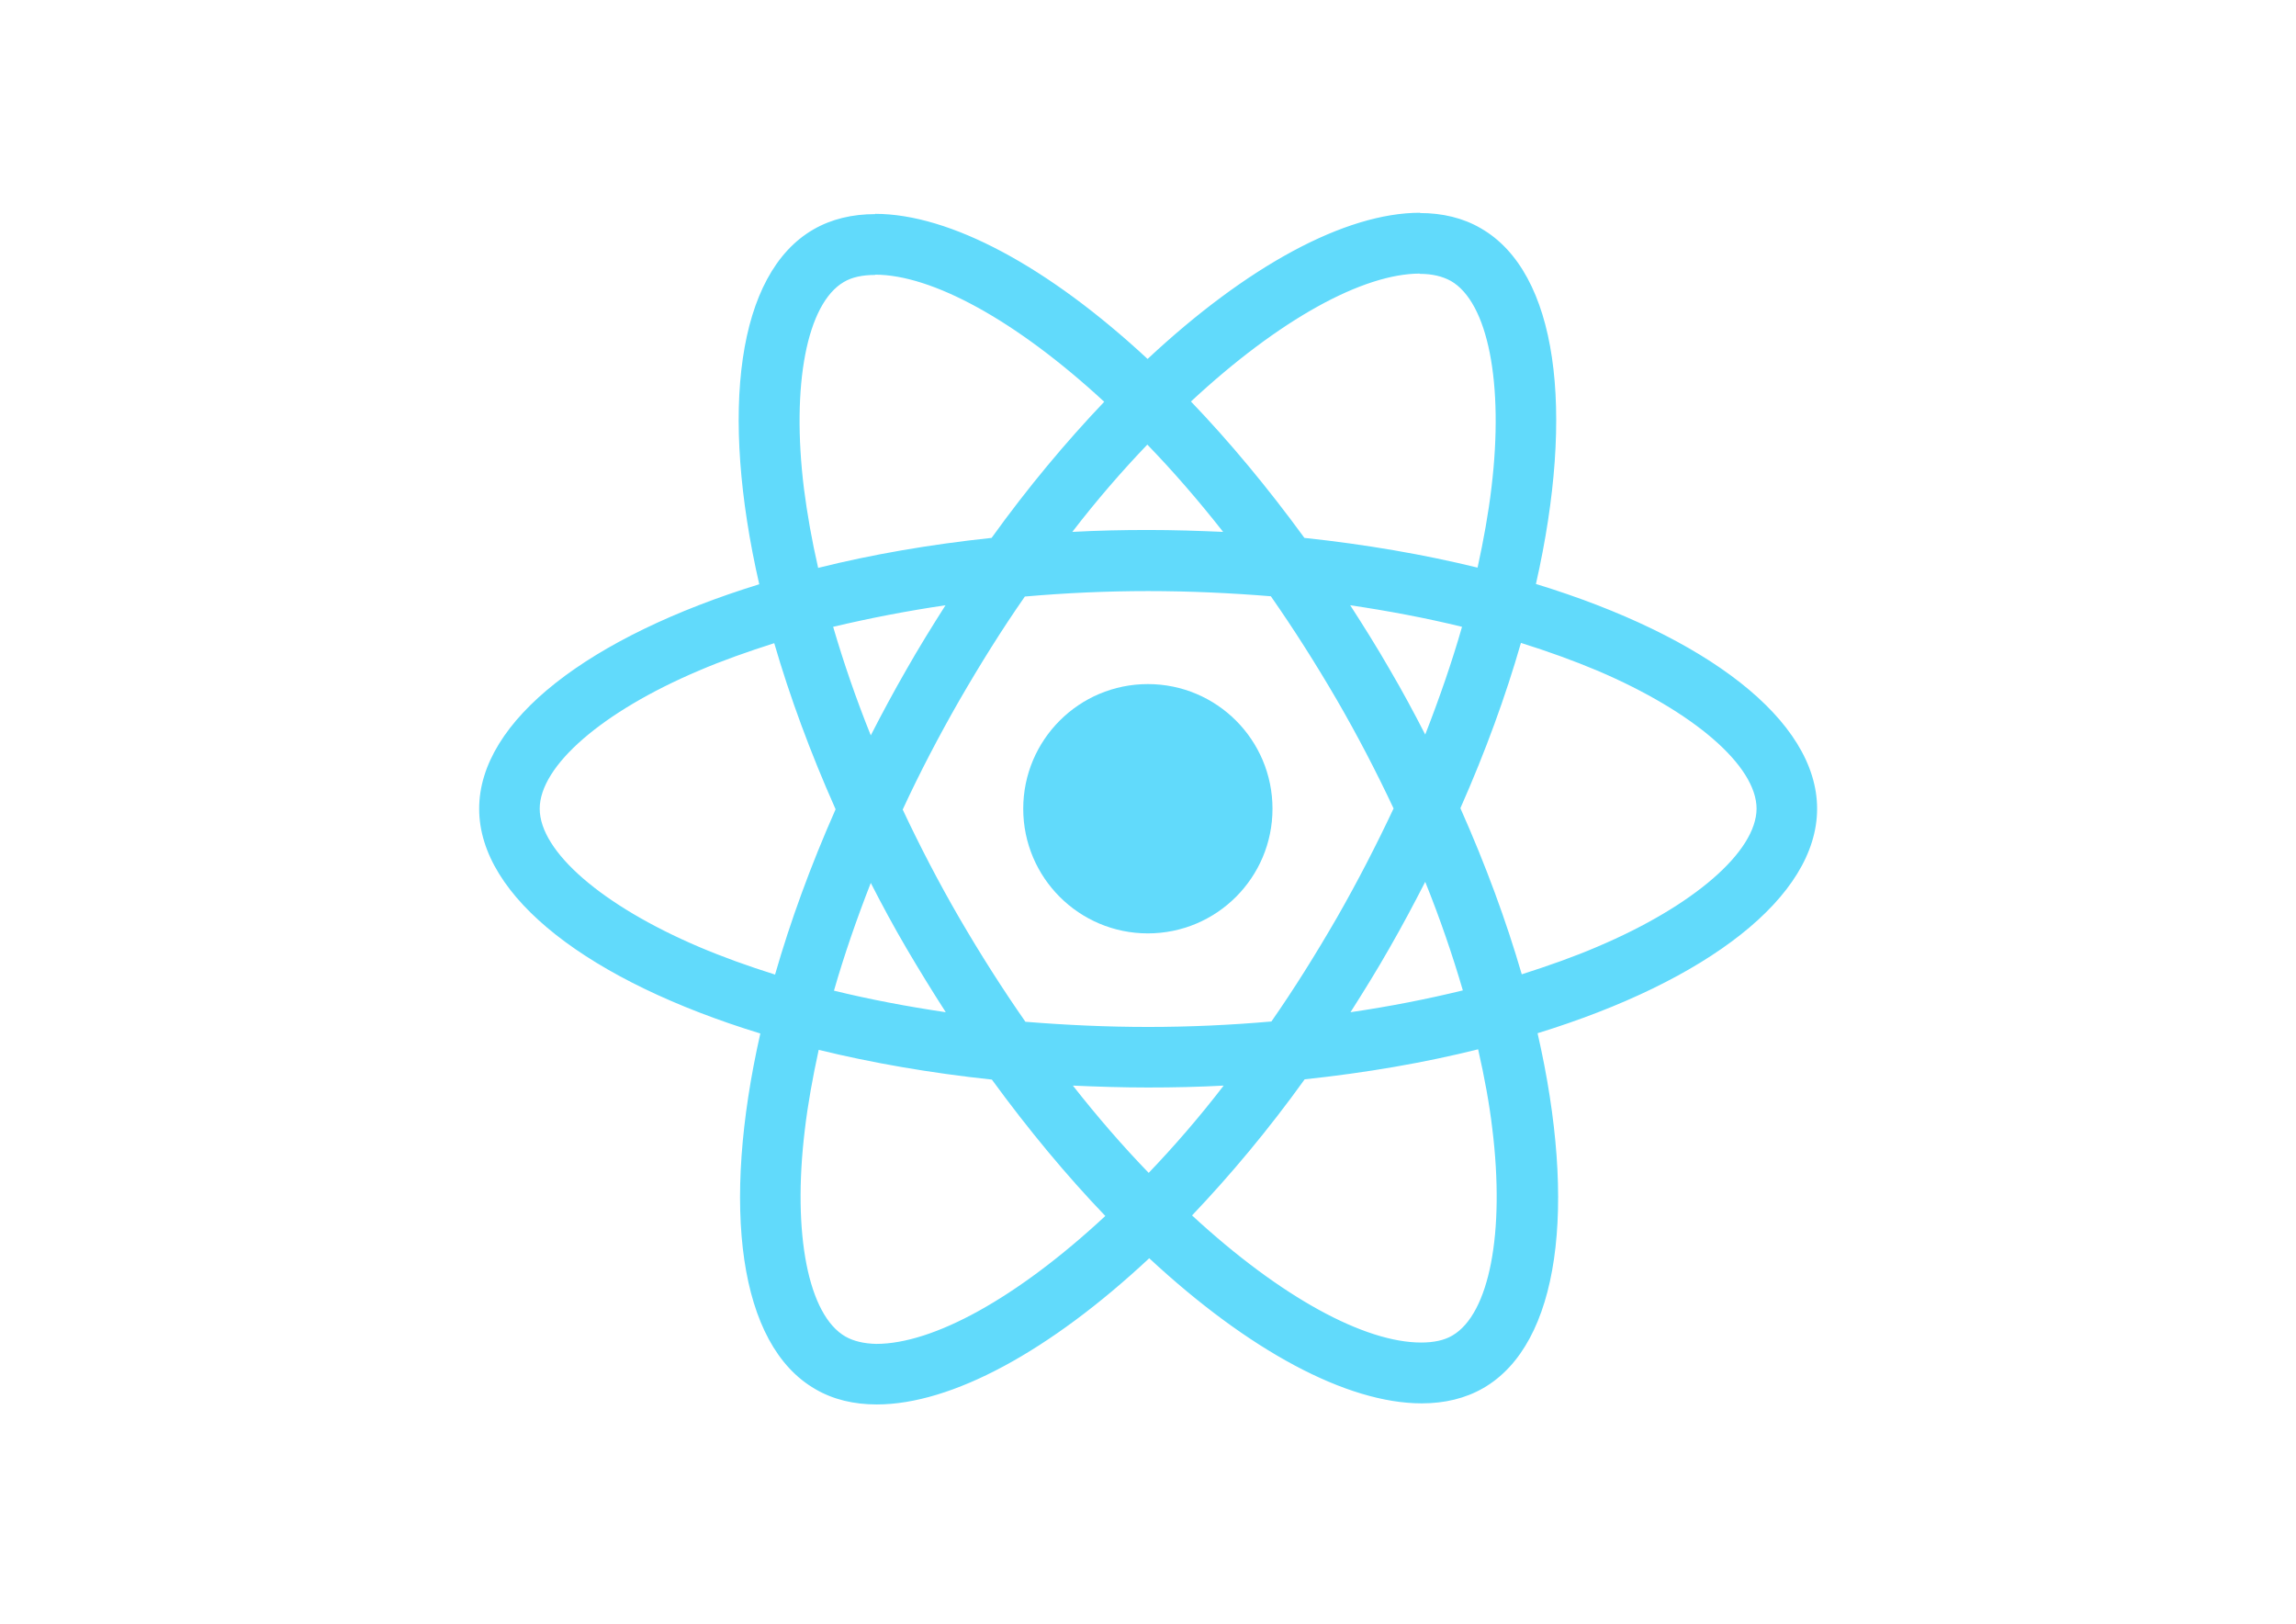
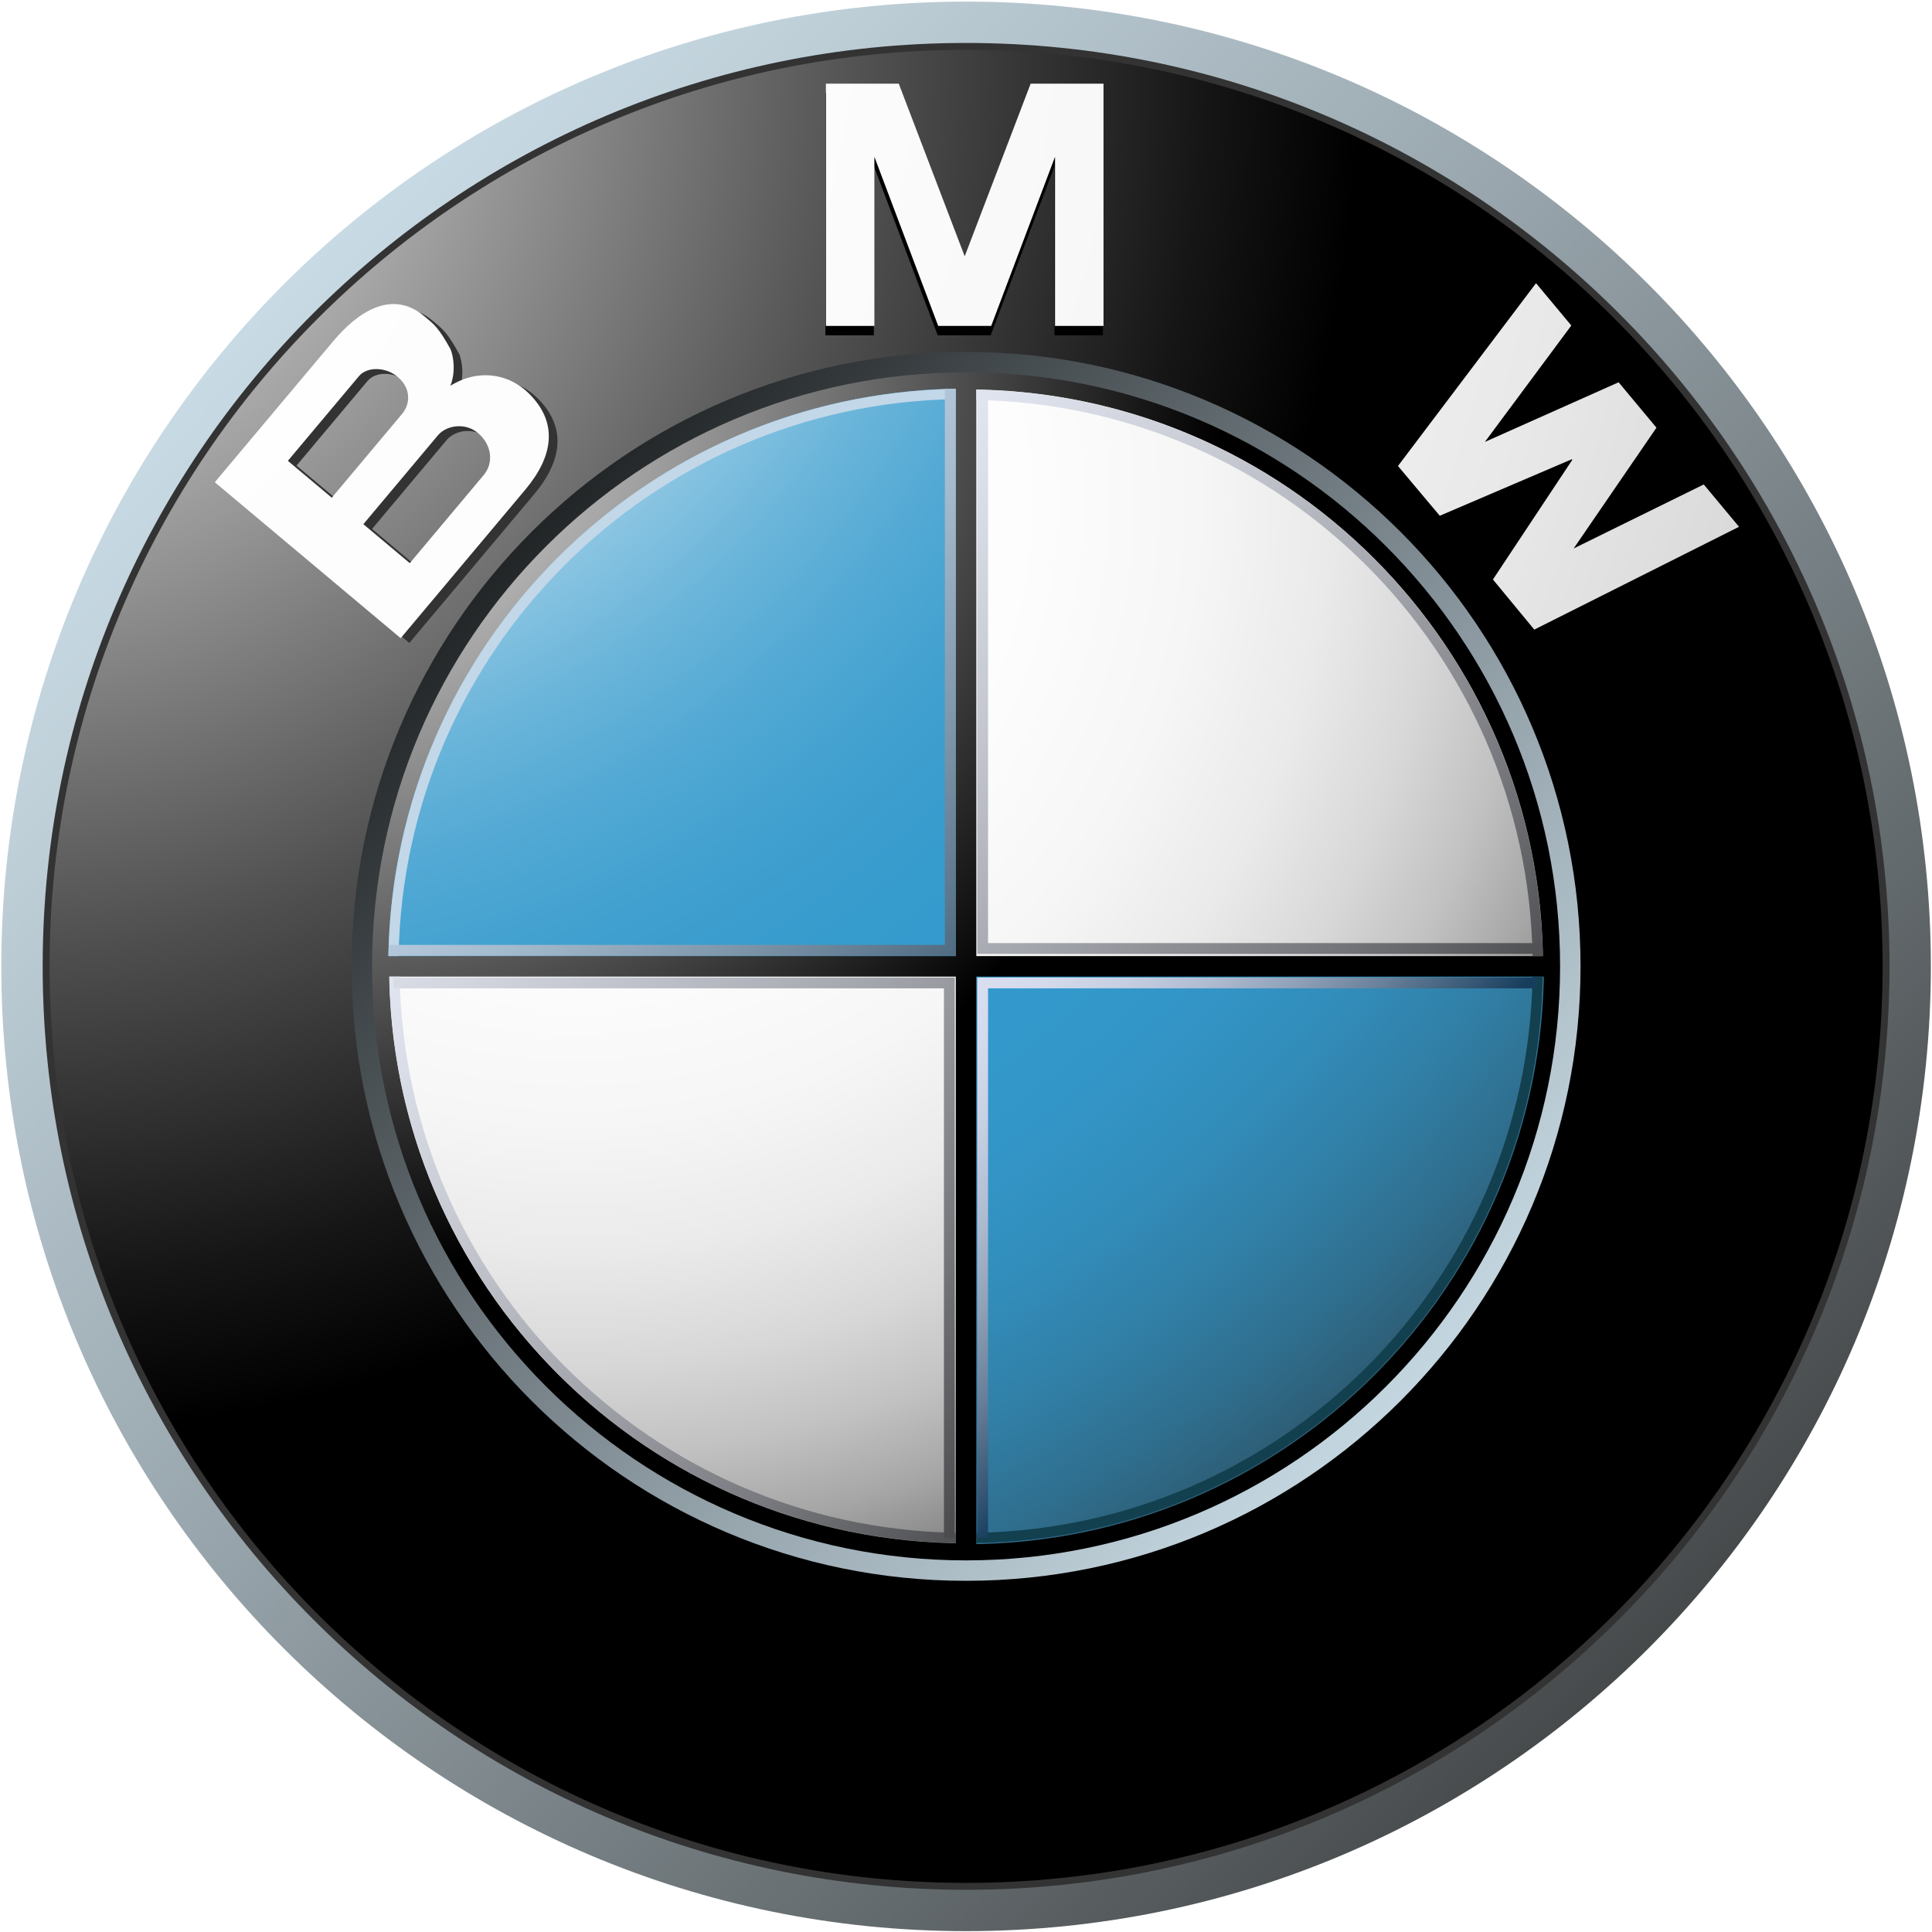
- <svg xmlns="http://www.w3.org/2000/svg" viewBox="0 0 841.9 595.3">
-   <g fill="#61DAFB">
-     <path d="M666.3 296.5c0-32.5-40.7-63.3-103.1-82.4 14.4-63.6 8-114.2-20.2-130.4-6.5-3.8-14.1-5.6-22.4-5.6v22.3c4.6 0 8.3.9 11.4 2.6 13.6 7.8 19.5 37.5 14.9 75.7-1.1 9.4-2.9 19.3-5.1 29.4-19.6-4.8-41-8.5-63.5-10.9-13.5-18.5-27.5-35.3-41.6-50 32.6-30.3 63.2-46.9 84-46.9V78c-27.5 0-63.5 19.6-99.9 53.6-36.4-33.8-72.4-53.2-99.9-53.2v22.3c20.7 0 51.4 16.5 84 46.6-14 14.7-28 31.4-41.3 49.9-22.6 2.4-44 6.1-63.6 11-2.3-10-4-19.7-5.2-29-4.7-38.2 1.1-67.9 14.6-75.8 3-1.8 6.9-2.6 11.5-2.6V78.5c-8.4 0-16 1.8-22.6 5.6-28.1 16.2-34.4 66.7-19.9 130.1-62.2 19.2-102.7 49.9-102.7 82.3 0 32.5 40.7 63.3 103.1 82.4-14.4 63.6-8 114.2 20.2 130.4 6.5 3.8 14.1 5.6 22.5 5.6 27.5 0 63.5-19.6 99.9-53.6 36.4 33.8 72.4 53.2 99.9 53.2 8.4 0 16-1.8 22.6-5.6 28.1-16.2 34.4-66.7 19.9-130.1 62-19.1 102.5-49.9 102.5-82.3zm-130.2-66.7c-3.7 12.9-8.3 26.2-13.5 39.5-4.1-8-8.4-16-13.1-24-4.6-8-9.5-15.8-14.4-23.4 14.2 2.1 27.9 4.7 41 7.9zm-45.8 106.5c-7.8 13.5-15.8 26.3-24.1 38.2-14.9 1.3-30 2-45.2 2-15.1 0-30.2-.7-45-1.9-8.3-11.9-16.4-24.6-24.2-38-7.6-13.1-14.5-26.4-20.8-39.8 6.2-13.4 13.2-26.8 20.7-39.9 7.8-13.5 15.8-26.3 24.1-38.2 14.9-1.3 30-2 45.2-2 15.1 0 30.2.7 45 1.9 8.3 11.9 16.4 24.6 24.2 38 7.6 13.1 14.5 26.4 20.8 39.8-6.3 13.4-13.2 26.8-20.7 39.9zm32.3-13c5.4 13.4 10 26.8 13.8 39.8-13.1 3.2-26.9 5.9-41.2 8 4.9-7.7 9.8-15.6 14.4-23.7 4.6-8 8.9-16.1 13-24.1zM421.2 430c-9.3-9.6-18.6-20.3-27.8-32 9 .4 18.2.7 27.5.7 9.4 0 18.7-.2 27.8-.7-9 11.7-18.3 22.4-27.5 32zm-74.4-58.9c-14.2-2.1-27.9-4.7-41-7.9 3.7-12.9 8.3-26.2 13.5-39.5 4.1 8 8.4 16 13.1 24 4.7 8 9.5 15.8 14.4 23.4zM420.7 163c9.3 9.6 18.6 20.3 27.8 32-9-.4-18.2-.7-27.5-.7-9.4 0-18.7.2-27.8.7 9-11.7 18.3-22.4 27.5-32zm-74 58.9c-4.9 7.7-9.8 15.6-14.4 23.7-4.6 8-8.9 16-13 24-5.4-13.4-10-26.8-13.8-39.8 13.1-3.1 26.9-5.8 41.2-7.9zm-90.5 125.2c-35.4-15.1-58.3-34.9-58.3-50.6 0-15.7 22.9-35.6 58.3-50.6 8.6-3.7 18-7 27.7-10.1 5.7 19.6 13.2 40 22.5 60.9-9.2 20.8-16.6 41.1-22.2 60.6-9.9-3.1-19.3-6.5-28-10.2zM310 490c-13.6-7.8-19.5-37.5-14.9-75.7 1.1-9.4 2.9-19.3 5.1-29.4 19.6 4.8 41 8.5 63.5 10.9 13.5 18.5 27.5 35.3 41.6 50-32.6 30.3-63.2 46.9-84 46.9-4.5-.1-8.3-1-11.3-2.7zm237.2-76.2c4.7 38.2-1.1 67.9-14.6 75.8-3 1.8-6.9 2.6-11.5 2.6-20.7 0-51.4-16.5-84-46.6 14-14.7 28-31.4 41.3-49.9 22.6-2.4 44-6.1 63.6-11 2.3 10.1 4.1 19.8 5.2 29.1zm38.5-66.7c-8.6 3.7-18 7-27.7 10.1-5.7-19.6-13.2-40-22.5-60.9 9.2-20.8 16.6-41.1 22.2-60.6 9.9 3.1 19.3 6.5 28.1 10.2 35.4 15.1 58.3 34.9 58.3 50.6-.1 15.7-23 35.6-58.4 50.6zM320.8 78.4z" />
-     <circle cx="420.9" cy="296.5" r="45.7" />
-     <path d="M520.5 78.1z" />
-   </g>
+ <svg xmlns="http://www.w3.org/2000/svg" xmlns:xlink="http://www.w3.org/1999/xlink" height="1015" viewBox="-.68 -.847 1015 1015" width="1015">
+   <linearGradient id="a" gradientUnits="userSpaceOnUse" x1="-74.197" x2="1001.25" y1="-54.648" y2="984.588">
+     <stop offset="0" stop-color="#dff4ff" />
+     <stop offset=".098" stop-color="#d6eaf5" />
+     <stop offset=".268" stop-color="#bfd0d9" />
+     <stop offset=".488" stop-color="#98a5ac" />
+     <stop offset=".747" stop-color="#646b6e" />
+     <stop offset="1" stop-color="#2b2b2b" />
+   </linearGradient>
+   <radialGradient id="b" cx="-6.317" cy="33.522" gradientUnits="userSpaceOnUse" r="720.108">
+     <stop offset="0" stop-color="#fff" />
+     <stop offset=".306" stop-color="#a8a8a8" />
+     <stop offset=".646" stop-color="#4f4f4f" />
+     <stop offset=".885" stop-color="#161616" />
+     <stop offset="1" />
+   </radialGradient>
+   <linearGradient id="c" gradientTransform="matrix(-1 0 0 -1 930.9756 1169.306)" gradientUnits="userSpaceOnUse" x1="54.041" x2="738.989" y1="304.847" y2="966.733">
+     <stop offset="0" stop-color="#dff4ff" />
+     <stop offset=".086" stop-color="#d6eaf5" />
+     <stop offset=".233" stop-color="#bed0d9" />
+     <stop offset=".424" stop-color="#96a4ac" />
+     <stop offset=".652" stop-color="#5f686d" />
+     <stop offset=".907" stop-color="#1a1d1e" />
+     <stop offset="1" />
+   </linearGradient>
+   <linearGradient id="d">
+     <stop offset="0" stop-color="#fff" />
+     <stop offset=".31" stop-color="#fdfdfd" />
+     <stop offset=".451" stop-color="#f6f6f6" />
+     <stop offset=".557" stop-color="#e9e9e9" />
+     <stop offset=".646" stop-color="#d7d7d7" />
+     <stop offset=".724" stop-color="#bfbfbf" />
+     <stop offset=".794" stop-color="#a2a2a2" />
+     <stop offset=".859" stop-color="#808080" />
+     <stop offset=".92" stop-color="#575757" />
+     <stop offset=".975" stop-color="#2b2b2b" />
+     <stop offset="1" stop-color="#141414" />
+   </linearGradient>
+   <radialGradient id="e" cx="-135.647" cy="-39.812" gradientUnits="userSpaceOnUse" r="1730.313" xlink:href="#d" />
+   <radialGradient id="f" cx="-135.723" cy="-39.812" gradientUnits="userSpaceOnUse" r="1730.461" xlink:href="#d" />
+   <radialGradient id="g" cx="-135.817" cy="-40.32" gradientUnits="userSpaceOnUse" r="1731.787" xlink:href="#d" />
+   <linearGradient id="h">
+     <stop offset="0" stop-color="#e6e6e6" />
+     <stop offset=".104" stop-color="#d6d6d6" />
+     <stop offset=".307" stop-color="#adadad" />
+     <stop offset=".588" stop-color="#6c6c6c" />
+     <stop offset=".933" stop-color="#121212" />
+     <stop offset="1" />
+   </linearGradient>
+   <radialGradient id="i" cx="174.253" cy="200.075" gradientUnits="userSpaceOnUse" r="466.718" xlink:href="#h" />
+   <radialGradient id="j" cx="301.906" cy="262.848" gradientUnits="userSpaceOnUse" r="678.742">
+     <stop offset="0" stop-color="#fff" />
+     <stop offset=".344" stop-color="#fdfdfd" />
+     <stop offset=".481" stop-color="#f6f6f6" />
+     <stop offset=".582" stop-color="#eaeaea" />
+     <stop offset=".665" stop-color="#d8d8d8" />
+     <stop offset=".737" stop-color="#c2c2c2" />
+     <stop offset=".802" stop-color="#a6a6a6" />
+     <stop offset=".86" stop-color="#848484" />
+     <stop offset=".913" stop-color="#5f5f5f" />
+     <stop offset=".949" stop-color="#404040" />
+     <stop offset=".957" stop-color="#404040" />
+     <stop offset="1" stop-color="#404040" />
+     <stop offset="1" />
+   </radialGradient>
+   <linearGradient id="k">
+     <stop offset=".169" stop-color="#fff" />
+     <stop offset=".196" stop-color="#e0eff7" />
+     <stop offset=".241" stop-color="#b2d9ec" />
+     <stop offset=".287" stop-color="#8bc5e2" />
+     <stop offset=".335" stop-color="#6bb5da" />
+     <stop offset=".384" stop-color="#52a9d4" />
+     <stop offset=".436" stop-color="#41a0cf" />
+     <stop offset=".491" stop-color="#369bcd" />
+     <stop offset=".556" stop-color="#39c" />
+     <stop offset=".606" stop-color="#3396c8" />
+     <stop offset=".655" stop-color="#328ebc" />
+     <stop offset=".705" stop-color="#3180a8" />
+     <stop offset=".754" stop-color="#2f6d8c" />
+     <stop offset=".803" stop-color="#2d5468" />
+     <stop offset=".851" stop-color="#2a373d" />
+     <stop offset=".871" stop-color="#292929" />
+   </linearGradient>
+   <radialGradient id="l" cx="102.618" cy="5.56" gradientUnits="userSpaceOnUse" r="1202.06" xlink:href="#k" />
+   <radialGradient id="m" cx="102.618" cy="5.551" gradientUnits="userSpaceOnUse" r="1202.037" xlink:href="#k" />
+   <radialGradient id="n" cx="180.627" cy="205.954" gradientUnits="userSpaceOnUse" r="457.773" xlink:href="#h" />
+   <linearGradient id="o">
+     <stop offset="0" stop-color="#f0f4ff" />
+     <stop offset=".109" stop-color="#ebeff9" />
+     <stop offset=".247" stop-color="#dce0ea" />
+     <stop offset=".403" stop-color="#c4c7cf" />
+     <stop offset=".57" stop-color="#a2a4ab" />
+     <stop offset=".747" stop-color="#76777c" />
+     <stop offset=".929" stop-color="#414243" />
+     <stop offset="1" stop-color="#2b2b2b" />
+   </linearGradient>
+   <linearGradient id="p" gradientUnits="userSpaceOnUse" x1="446.835" x2="893.254" xlink:href="#o" y1="91.655" y2="523.042" />
+   <linearGradient id="q" gradientUnits="userSpaceOnUse" x1="84.488" x2="530.914" xlink:href="#o" y1="455.87" y2="887.265" />
+   <linearGradient id="r" gradientUnits="userSpaceOnUse" x1="300.459" x2="531.948" y1="302.041" y2="525.736">
+     <stop offset="0" stop-color="#c2d7e8" />
+     <stop offset=".134" stop-color="#bacfe1" />
+     <stop offset=".343" stop-color="#a4bacd" />
+     <stop offset=".6" stop-color="#8098ac" />
+     <stop offset=".894" stop-color="#4e697f" />
+     <stop offset="1" stop-color="#3a566d" />
+   </linearGradient>
+   <linearGradient id="s" gradientUnits="userSpaceOnUse" x1="184.524" x2="626.457" y1="356.854" y2="783.908">
+     <stop offset="0" stop-color="#f0f4ff" />
+     <stop offset=".097" stop-color="#e8ebf6" />
+     <stop offset=".257" stop-color="#d1d4dd" />
+     <stop offset=".459" stop-color="#abaeb5" />
+     <stop offset=".695" stop-color="#78797d" />
+     <stop offset=".958" stop-color="#363637" />
+     <stop offset="1" stop-color="#2b2b2b" />
+   </linearGradient>
+   <linearGradient id="t" gradientUnits="userSpaceOnUse" x1="510.257" x2="665.275" y1="515.267" y2="665.066">
+     <stop offset="0" stop-color="#d9def0" />
+     <stop offset=".123" stop-color="#d4daec" />
+     <stop offset=".263" stop-color="#c7cfe2" />
+     <stop offset=".411" stop-color="#b0bcd1" />
+     <stop offset=".566" stop-color="#90a1b8" />
+     <stop offset=".725" stop-color="#677f99" />
+     <stop offset=".885" stop-color="#355674" />
+     <stop offset=".972" stop-color="#173d5d" />
+   </linearGradient>
+   <linearGradient id="u" gradientUnits="userSpaceOnUse" x1="351.678" x2="793.132" xlink:href="#o" y1="194.776" y2="621.366" />
+   <path d="m506.86 0c-279.92 0-506.86 226.918-506.86 506.848 0 279.926 226.94 506.848 506.86 506.848 279.94 0 506.857-226.922 506.857-506.848.001-279.93-226.916-506.848-506.857-506.848zm0 988.352c-265.939 0-481.495-215.574-481.495-481.504 0-265.927 215.556-481.512 481.495-481.512 265.937 0 481.511 215.584 481.511 481.512 0 265.93-215.574 481.504-481.511 481.504z" fill="url(#a)" />
+   <path d="m992.003 506.848c0 267.914-217.227 485.133-485.143 485.133-267.919 0-485.123-217.219-485.123-485.133 0-267.929 217.204-485.133 485.123-485.133 267.916 0 485.143 217.204 485.143 485.133z" fill="#333" />
+   <path d="m988.371 506.848c0 265.93-215.574 481.504-481.511 481.504-265.939 0-481.495-215.574-481.495-481.504 0-265.927 215.556-481.512 481.495-481.512 265.937 0 481.511 215.585 481.511 481.512z" fill="url(#b)" />
+   <path d="m829.676 506.848c0 178.28-144.53 322.803-322.815 322.803-178.289 0-322.819-144.522-322.819-322.803 0-178.289 144.53-322.816 322.819-322.816 178.285 0 322.815 144.528 322.815 322.816z" fill="url(#c)" />
+   <polygon points="519.79 175.308 553.324 86.431 553.324 175.308 578.792 175.308 578.792 48.021 540.518 48.021 505.704 139.157 506.035 139.157 471.223 48.021 432.947 48.021 432.947 175.308 458.416 175.308 458.416 86.431 491.949 175.308" />
+   <polygon points="869.313 232.384 825.798 295.831 894.146 262.216 912.684 284.447 805.115 338.459 783.379 312.144 825.077 249.275 824.83 248.965 755.473 278.651 733.489 252.513 806.021 156.469 824.563 178.712 779.146 239.871 849.433 208.522" />
+   <path d="m281.427 208.068c-10.251-9.951-26.069-12.951-40.939-3.733 2.847-7.363 1.691-14.858.186-19.015-6.414-11.662-8.662-13.137-13.899-17.561-17.097-14.324-35.082-2.093-47.93 13.219l-62.116 74.028 97.651 81.925 65.5-78.047c14.971-17.838 17.282-35.523 1.547-50.816zm-126.321 35.7l37.311-44.464c4.33-5.146 14.106-4.94 20.375.341 6.908 5.795 6.928 14.002 2.289 19.54l-36.896 43.95zm102.934 7.393l-38.896 46.353-24.355-20.47 39.185-46.711c4.434-5.281 14.313-6.817 20.974-1.229 7.505 6.312 8.247 15.912 3.092 22.057z" fill="#333" />
+   <polygon fill="url(#e)" points="520.06 170.39 553.592 81.515 553.592 170.39 579.063 170.39 579.063 43.103 540.784 43.103 505.973 134.236 506.303 134.236 471.491 43.103 433.212 43.103 433.212 170.39 458.683 170.39 458.683 81.515 492.218 170.39" />
+   <polygon fill="url(#f)" points="869.563 223.844 826.067 287.293 894.413 253.667 912.934 275.909 805.38 329.921 783.645 303.596 825.345 240.735 825.1 240.416 755.72 270.114 733.759 243.963 806.291 147.93 824.83 170.164 779.419 231.322 849.68 199.985" />
+   <path d="m276.868 205.563c-10.23-9.951-26.069-12.953-40.916-3.743 2.824-7.364 1.67-14.86.166-18.996-6.415-11.682-8.642-13.137-13.923-17.57-17.096-14.333-35.059-2.095-47.887 13.231l-62.139 74.016 97.653 81.926 65.499-78.059c14.953-17.839 17.282-35.512 1.547-50.805zm-126.317 35.698l37.307-44.453c4.312-5.155 14.086-4.949 20.376.319 6.909 5.806 6.93 14.023 2.268 19.54l-36.873 43.959zm102.952 7.393l-38.896 46.352-24.398-20.47 39.207-46.721c4.433-5.269 14.291-6.806 20.953-1.216 7.547 6.32 8.29 15.9 3.134 22.055z" fill="url(#g)" />
+   <path d="m194.788 506.852c0-172.358 139.724-312.082 312.073-312.082 172.367 0 312.072 139.724 312.072 312.082 0 172.351-139.705 312.071-312.072 312.071-172.35 0-312.073-139.72-312.073-312.071z" fill="url(#i)" />
+   <path d="m203.759 506.852c0-167.399 135.702-303.112 303.102-303.112s303.12 135.712 303.12 303.112c0 167.401-135.721 303.113-303.12 303.113s-303.102-135.712-303.102-303.113z" fill="url(#j)" />
+   <path d="m203.284 506.852h303.576v-303.575c-167.669 0-303.576 135.908-303.576 303.575z" fill="url(#l)" />
+   <path d="m506.86 506.852v303.579c167.667 0 303.576-135.933 303.576-303.579z" fill="url(#m)" />
+   <polygon fill="url(#n)" points="812.95 501.458 512.242 501.458 512.242 200.75 501.476 200.75 501.476 501.458 200.768 501.458 200.768 512.225 501.476 512.225 501.476 812.942 512.242 812.942 512.242 512.225 812.95 512.225" />
+   <path d="m512.242 209.267c160.141 2.848 289.366 132.062 292.232 292.191h5.36c-2.863-163.099-134.482-294.736-297.593-297.583v5.392z" fill="url(#p)" />
+   <path d="m208.729 501.418c2.845-160.347 132.256-289.747 292.604-292.604v-5.383c-163.336 2.856-295.12 134.669-297.987 297.986h5.383z" fill="#c2d7e8" />
+   <path d="m501.476 804.433c-160.139-2.844-289.364-132.069-292.211-292.208h-5.381c2.866 163.108 134.484 294.75 297.593 297.594v-5.386z" fill="url(#q)" />
+   <path d="m804.475 512.225c-2.866 160.139-132.092 289.364-292.232 292.208v5.386c163.11-2.844 294.747-134.485 297.593-297.594z" fill="#12404f" />
+   <polygon fill="url(#r)" points="495.724 203.432 495.724 495.551 203.614 495.551 203.614 501.315 495.724 501.315 501.476 501.315 501.476 495.551 501.476 203.432" />
+   <polygon fill="url(#s)" points="495.229 806.995 495.229 518.391 206.029 518.391 206.029 512.7 495.229 512.7 500.92 512.7 500.92 518.391 500.92 806.995" />
+   <polygon fill="url(#t)" points="518.409 806.995 518.409 518.391 807.011 518.391 807.011 512.7 518.409 512.7 512.737 512.7 512.737 518.391 512.737 806.995" />
+   <polygon fill="url(#u)" points="518.409 206.011 518.409 494.613 807.011 494.613 807.011 500.295 518.409 500.295 512.737 500.295 512.737 494.613 512.737 206.011" />
</svg>
